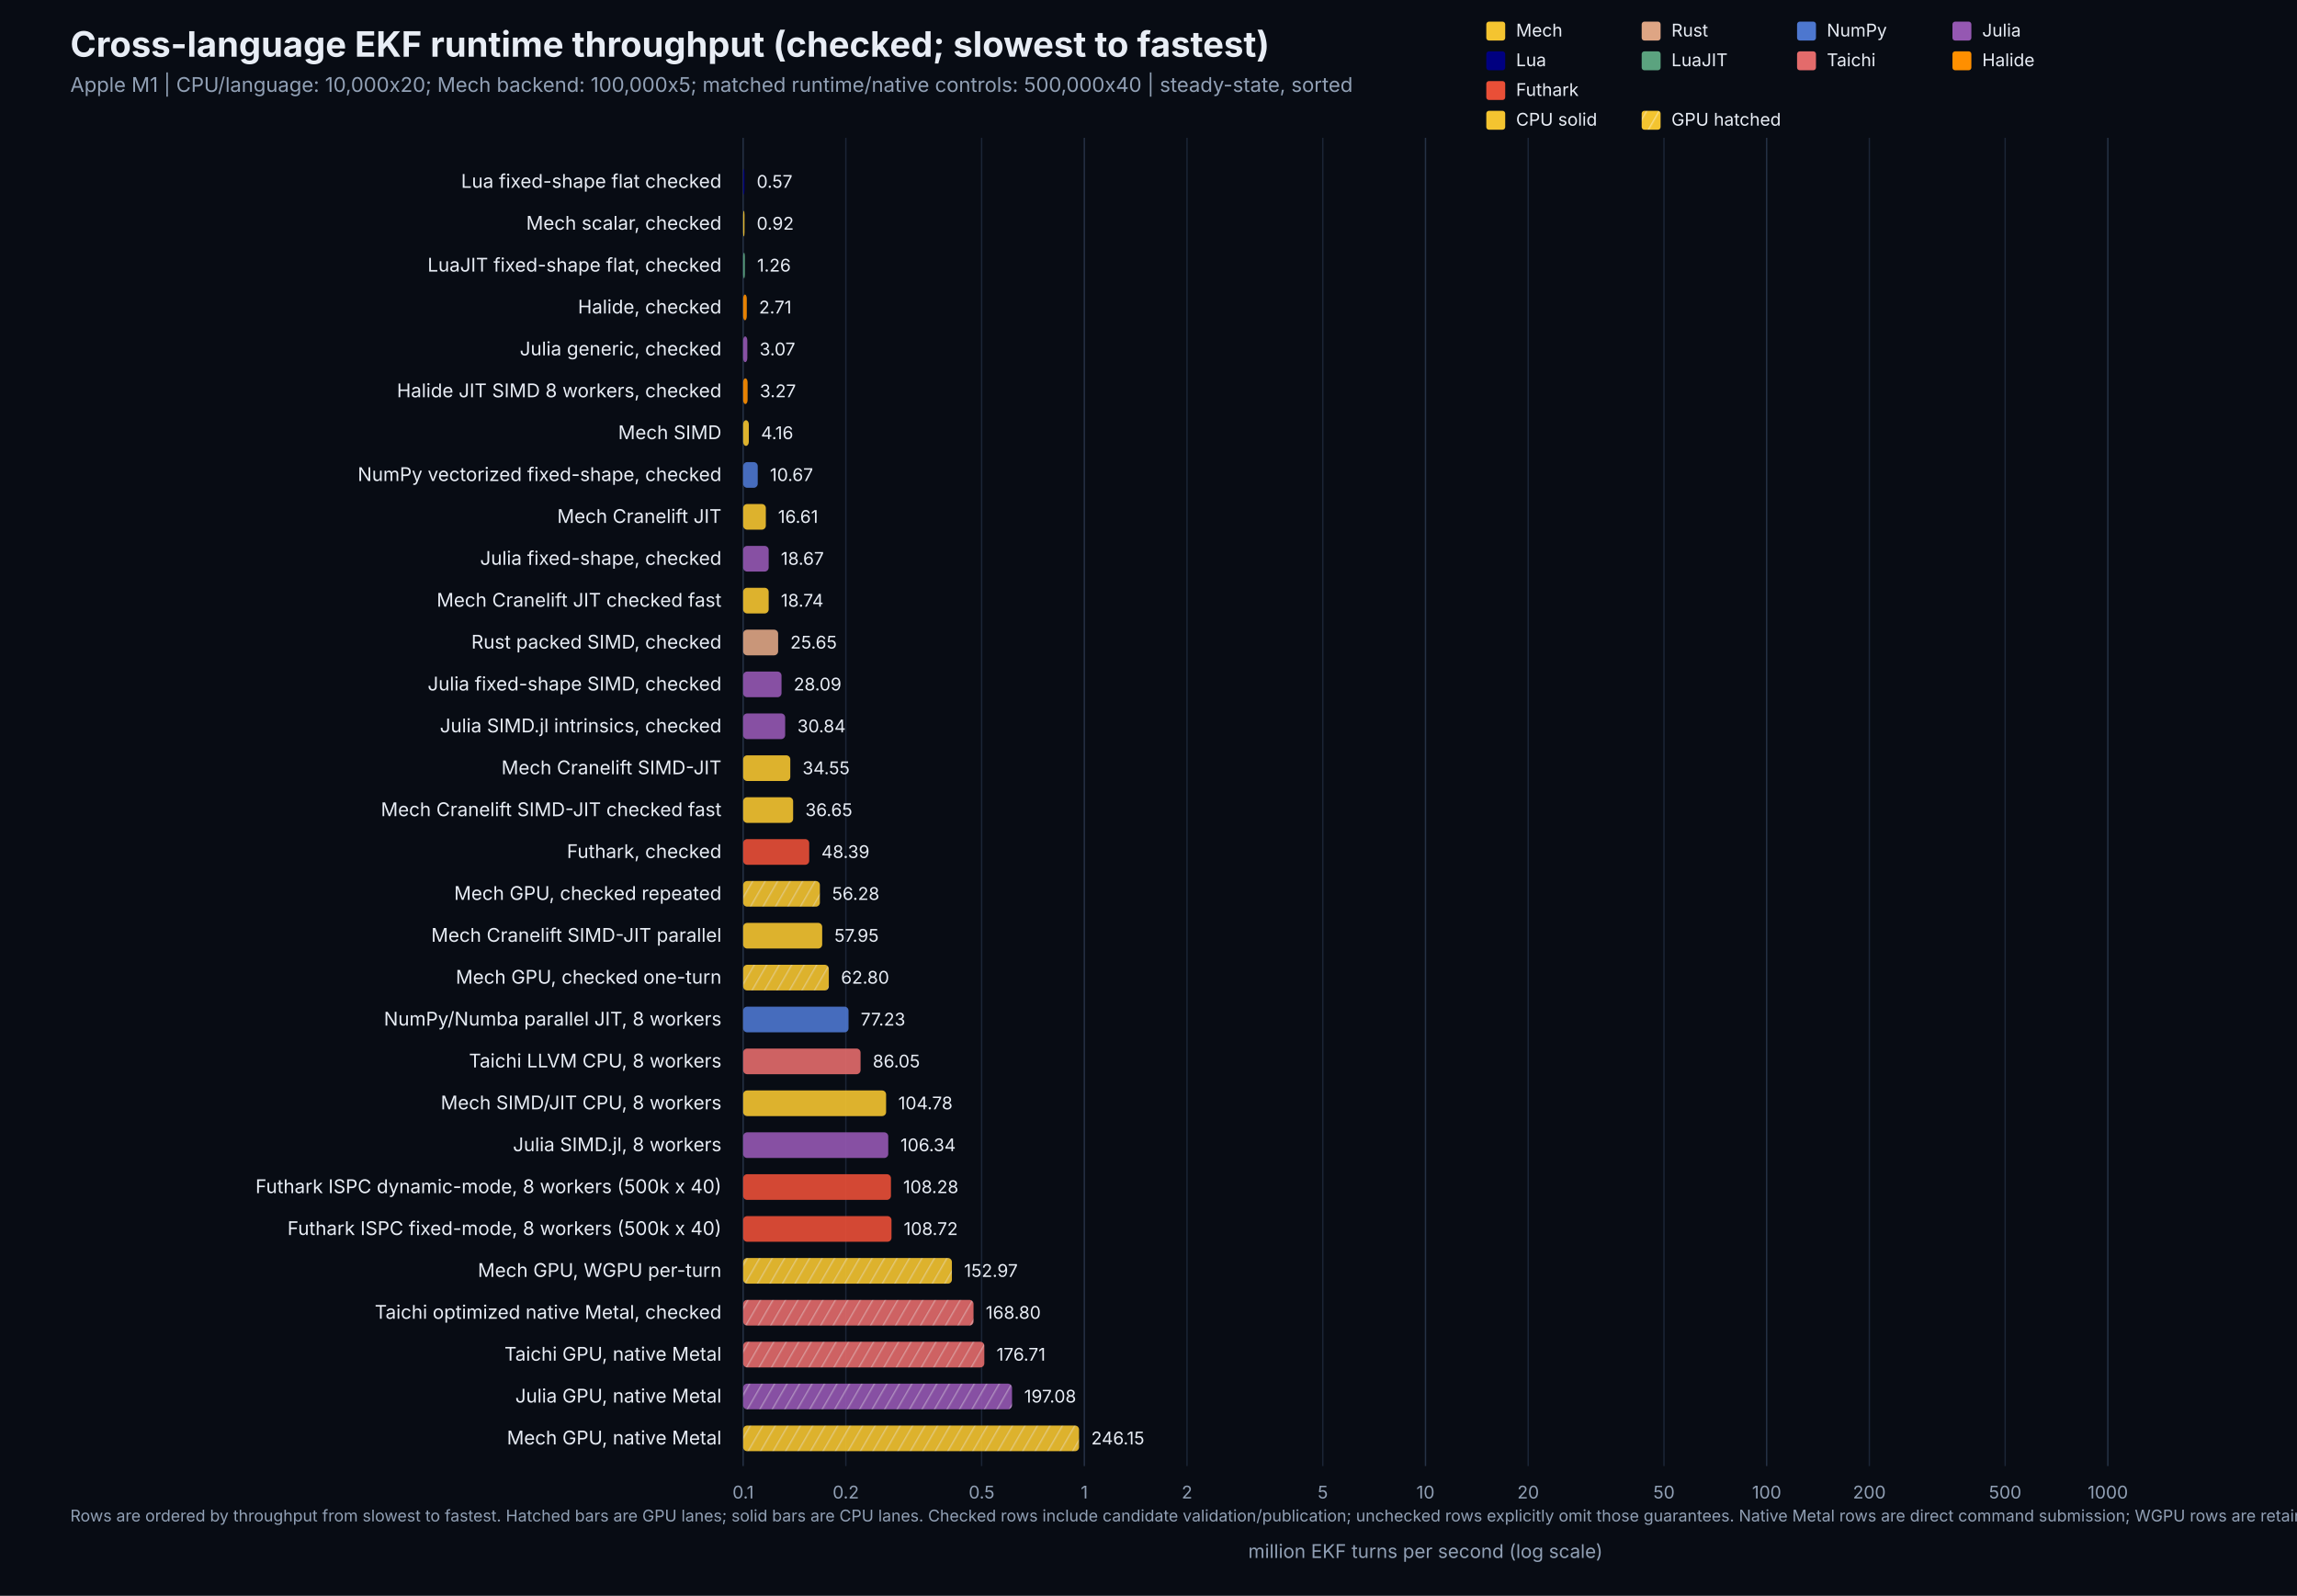
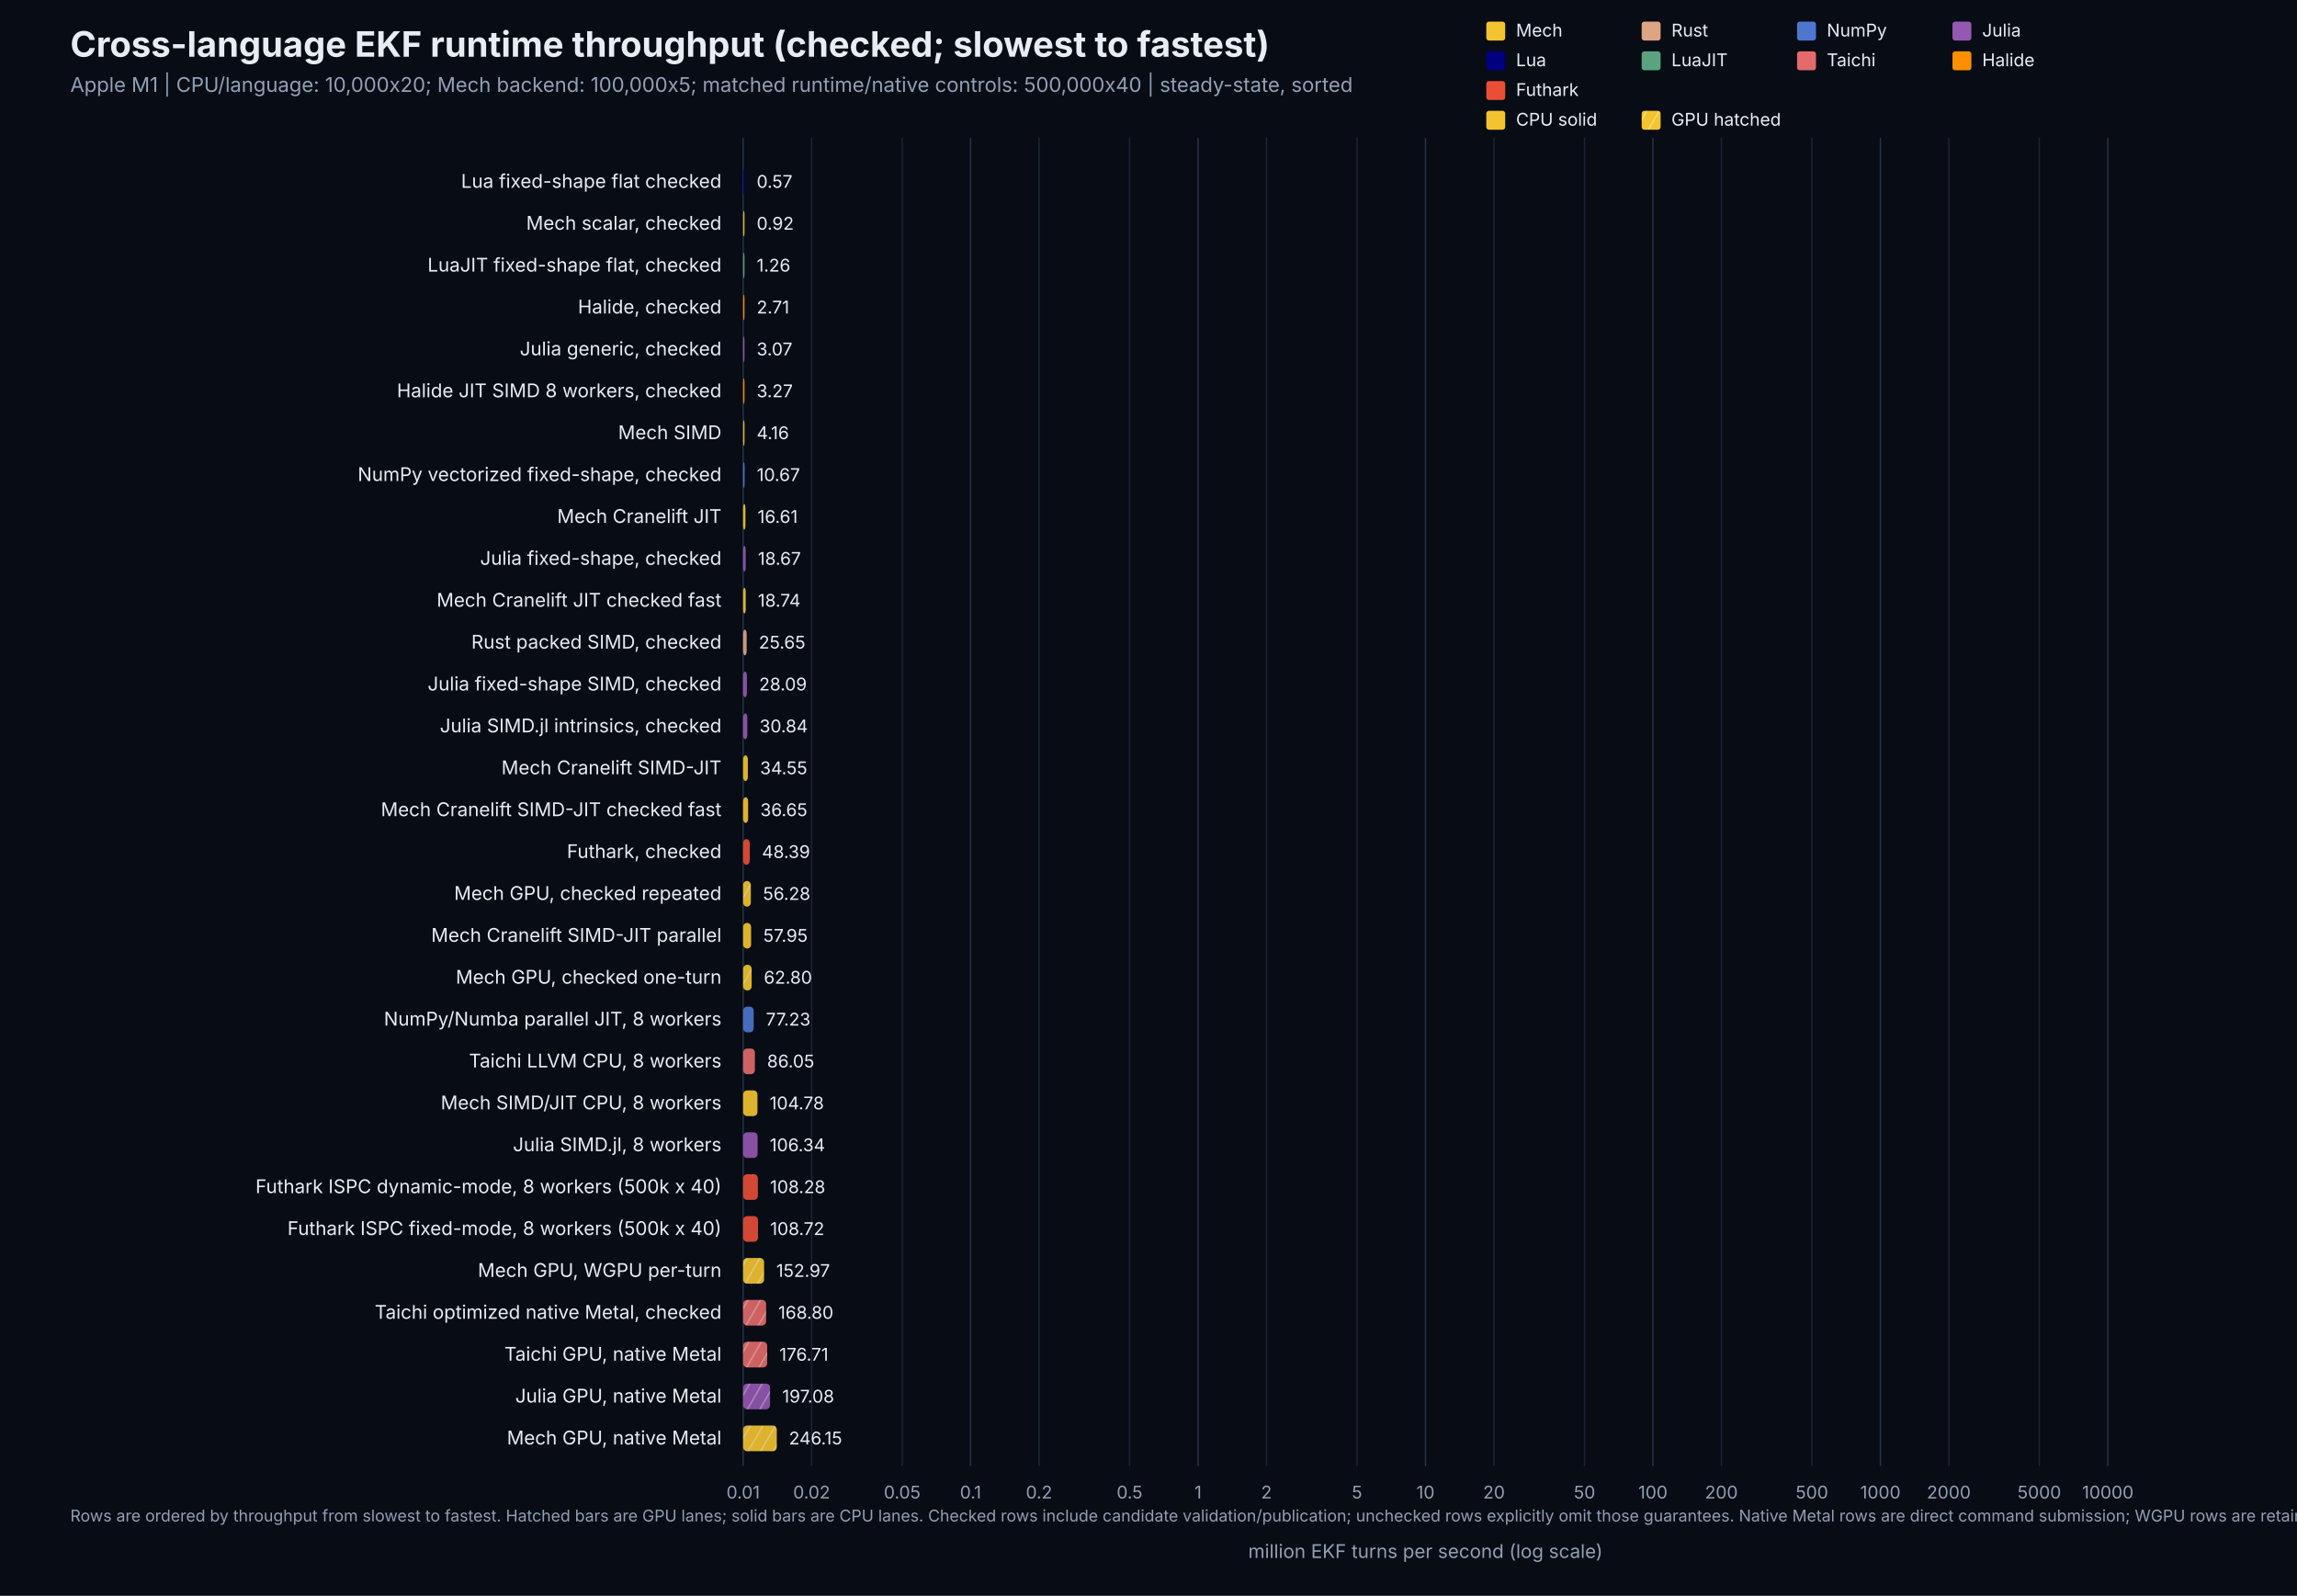
<svg xmlns="http://www.w3.org/2000/svg" width="1700" height="1181" viewBox="0 0 1700 1181">
  <rect width="100%" height="100%" fill="#080c14" />
  <defs>
    <pattern id="gpu-mech" width="8" height="8" patternUnits="userSpaceOnUse" patternTransform="rotate(30)">
      <rect width="8" height="8" fill="#f4c430" />
      <path d="M0 0V8" stroke="#ffffff" stroke-opacity="0.38" stroke-width="2" />
    </pattern>
    <pattern id="gpu-rust" width="8" height="8" patternUnits="userSpaceOnUse" patternTransform="rotate(30)">
      <rect width="8" height="8" fill="#dea584" />
      <path d="M0 0V8" stroke="#ffffff" stroke-opacity="0.38" stroke-width="2" />
    </pattern>
    <pattern id="gpu-numpy" width="8" height="8" patternUnits="userSpaceOnUse" patternTransform="rotate(30)">
      <rect width="8" height="8" fill="#4d77cf" />
      <path d="M0 0V8" stroke="#ffffff" stroke-opacity="0.38" stroke-width="2" />
    </pattern>
    <pattern id="gpu-julia" width="8" height="8" patternUnits="userSpaceOnUse" patternTransform="rotate(30)">
      <rect width="8" height="8" fill="#9558b2" />
      <path d="M0 0V8" stroke="#ffffff" stroke-opacity="0.38" stroke-width="2" />
    </pattern>
    <pattern id="gpu-lua" width="8" height="8" patternUnits="userSpaceOnUse" patternTransform="rotate(30)">
      <rect width="8" height="8" fill="#000080" />
      <path d="M0 0V8" stroke="#ffffff" stroke-opacity="0.38" stroke-width="2" />
    </pattern>
    <pattern id="gpu-luajit" width="8" height="8" patternUnits="userSpaceOnUse" patternTransform="rotate(30)">
      <rect width="8" height="8" fill="#5ba37f" />
      <path d="M0 0V8" stroke="#ffffff" stroke-opacity="0.38" stroke-width="2" />
    </pattern>
    <pattern id="gpu-taichi" width="8" height="8" patternUnits="userSpaceOnUse" patternTransform="rotate(30)">
      <rect width="8" height="8" fill="#e36b6b" />
      <path d="M0 0V8" stroke="#ffffff" stroke-opacity="0.38" stroke-width="2" />
    </pattern>
    <pattern id="gpu-halide" width="8" height="8" patternUnits="userSpaceOnUse" patternTransform="rotate(30)">
      <rect width="8" height="8" fill="#ff8f00" />
      <path d="M0 0V8" stroke="#ffffff" stroke-opacity="0.38" stroke-width="2" />
    </pattern>
    <pattern id="gpu-futhark" width="8" height="8" patternUnits="userSpaceOnUse" patternTransform="rotate(30)">
      <rect width="8" height="8" fill="#e94f37" />
      <path d="M0 0V8" stroke="#ffffff" stroke-opacity="0.38" stroke-width="2" />
    </pattern>
  </defs>
  <style>text{font-family:-apple-system,BlinkMacSystemFont,"Segoe UI",sans-serif;fill:#e8edf5} .muted{fill:#91a0b5} .grid{stroke:#263246;stroke-width:1} .minor-grid{stroke:#1b2536;stroke-width:1} .axis{fill:#91a0b5;font-size:13px} .label{font-size:14px} .value{font-size:13px;font-variant-numeric:tabular-nums}</style>
  <text x="52" y="42" font-size="26" font-weight="700">Cross-language EKF runtime throughput (checked; slowest to fastest)</text>
  <text x="52" y="68" class="muted" font-size="15">Apple M1 | CPU/language: 10,000x20; Mech backend: 100,000x5; matched runtime/native controls: 500,000x40 | steady-state, sorted</text>
  <line x1="550.0" y1="102" x2="550.0" y2="1085" class="grid" />
-   <text x="550.0" y="1109" text-anchor="middle" class="axis">0.1</text>
-   <line x1="626.0" y1="102" x2="626.0" y2="1085" class="minor-grid" />
-   <text x="626.0" y="1109" text-anchor="middle" class="axis">0.2</text>
-   <line x1="726.5" y1="102" x2="726.5" y2="1085" class="minor-grid" />
-   <text x="726.5" y="1109" text-anchor="middle" class="axis">0.5</text>
-   <line x1="802.5" y1="102" x2="802.5" y2="1085" class="grid" />
-   <text x="802.5" y="1109" text-anchor="middle" class="axis">1</text>
-   <line x1="878.5" y1="102" x2="878.5" y2="1085" class="minor-grid" />
-   <text x="878.5" y="1109" text-anchor="middle" class="axis">2</text>
-   <line x1="979.0" y1="102" x2="979.0" y2="1085" class="minor-grid" />
-   <text x="979.0" y="1109" text-anchor="middle" class="axis">5</text>
+   <text x="550.0" y="1109" text-anchor="middle" class="axis">0.01</text>
+   <line x1="600.7" y1="102" x2="600.7" y2="1085" class="minor-grid" />
+   <text x="600.7" y="1109" text-anchor="middle" class="axis">0.02</text>
+   <line x1="667.7" y1="102" x2="667.7" y2="1085" class="minor-grid" />
+   <text x="667.7" y="1109" text-anchor="middle" class="axis">0.05</text>
+   <line x1="718.3" y1="102" x2="718.3" y2="1085" class="grid" />
+   <text x="718.3" y="1109" text-anchor="middle" class="axis">0.1</text>
+   <line x1="769.0" y1="102" x2="769.0" y2="1085" class="minor-grid" />
+   <text x="769.0" y="1109" text-anchor="middle" class="axis">0.2</text>
+   <line x1="836.0" y1="102" x2="836.0" y2="1085" class="minor-grid" />
+   <text x="836.0" y="1109" text-anchor="middle" class="axis">0.5</text>
+   <line x1="886.7" y1="102" x2="886.7" y2="1085" class="grid" />
+   <text x="886.7" y="1109" text-anchor="middle" class="axis">1</text>
+   <line x1="937.3" y1="102" x2="937.3" y2="1085" class="minor-grid" />
+   <text x="937.3" y="1109" text-anchor="middle" class="axis">2</text>
+   <line x1="1004.3" y1="102" x2="1004.3" y2="1085" class="minor-grid" />
+   <text x="1004.3" y="1109" text-anchor="middle" class="axis">5</text>
  <line x1="1055.0" y1="102" x2="1055.0" y2="1085" class="grid" />
  <text x="1055.0" y="1109" text-anchor="middle" class="axis">10</text>
-   <line x1="1131.0" y1="102" x2="1131.0" y2="1085" class="minor-grid" />
-   <text x="1131.0" y="1109" text-anchor="middle" class="axis">20</text>
-   <line x1="1231.5" y1="102" x2="1231.5" y2="1085" class="minor-grid" />
-   <text x="1231.5" y="1109" text-anchor="middle" class="axis">50</text>
-   <line x1="1307.5" y1="102" x2="1307.5" y2="1085" class="grid" />
-   <text x="1307.5" y="1109" text-anchor="middle" class="axis">100</text>
-   <line x1="1383.5" y1="102" x2="1383.5" y2="1085" class="minor-grid" />
-   <text x="1383.5" y="1109" text-anchor="middle" class="axis">200</text>
-   <line x1="1484.0" y1="102" x2="1484.0" y2="1085" class="minor-grid" />
-   <text x="1484.0" y="1109" text-anchor="middle" class="axis">500</text>
+   <line x1="1105.7" y1="102" x2="1105.7" y2="1085" class="minor-grid" />
+   <text x="1105.7" y="1109" text-anchor="middle" class="axis">20</text>
+   <line x1="1172.7" y1="102" x2="1172.7" y2="1085" class="minor-grid" />
+   <text x="1172.7" y="1109" text-anchor="middle" class="axis">50</text>
+   <line x1="1223.3" y1="102" x2="1223.3" y2="1085" class="grid" />
+   <text x="1223.3" y="1109" text-anchor="middle" class="axis">100</text>
+   <line x1="1274.0" y1="102" x2="1274.0" y2="1085" class="minor-grid" />
+   <text x="1274.0" y="1109" text-anchor="middle" class="axis">200</text>
+   <line x1="1341.0" y1="102" x2="1341.0" y2="1085" class="minor-grid" />
+   <text x="1341.0" y="1109" text-anchor="middle" class="axis">500</text>
+   <line x1="1391.7" y1="102" x2="1391.7" y2="1085" class="grid" />
+   <text x="1391.7" y="1109" text-anchor="middle" class="axis">1000</text>
+   <line x1="1442.3" y1="102" x2="1442.3" y2="1085" class="minor-grid" />
+   <text x="1442.3" y="1109" text-anchor="middle" class="axis">2000</text>
+   <line x1="1509.3" y1="102" x2="1509.3" y2="1085" class="minor-grid" />
+   <text x="1509.3" y="1109" text-anchor="middle" class="axis">5000</text>
  <line x1="1560.0" y1="102" x2="1560.0" y2="1085" class="grid" />
-   <text x="1560.0" y="1109" text-anchor="middle" class="axis">1000</text>
+   <text x="1560.0" y="1109" text-anchor="middle" class="axis">10000</text>
  <text x="1055.0" y="1153" text-anchor="middle" class="muted" font-size="14">million EKF turns per second (log scale)</text>
  <rect x="1100" y="16" width="14" height="14" rx="2" fill="#f4c430" />
  <text x="1122" y="27" font-size="13">Mech</text>
  <rect x="1215" y="16" width="14" height="14" rx="2" fill="#dea584" />
  <text x="1237" y="27" font-size="13">Rust</text>
  <rect x="1330" y="16" width="14" height="14" rx="2" fill="#4d77cf" />
  <text x="1352" y="27" font-size="13">NumPy</text>
  <rect x="1445" y="16" width="14" height="14" rx="2" fill="#9558b2" />
  <text x="1467" y="27" font-size="13">Julia</text>
  <rect x="1100" y="38" width="14" height="14" rx="2" fill="#000080" />
  <text x="1122" y="49" font-size="13">Lua</text>
  <rect x="1215" y="38" width="14" height="14" rx="2" fill="#5ba37f" />
  <text x="1237" y="49" font-size="13">LuaJIT</text>
  <rect x="1330" y="38" width="14" height="14" rx="2" fill="#e36b6b" />
  <text x="1352" y="49" font-size="13">Taichi</text>
  <rect x="1445" y="38" width="14" height="14" rx="2" fill="#ff8f00" />
  <text x="1467" y="49" font-size="13">Halide</text>
  <rect x="1100" y="60" width="14" height="14" rx="2" fill="#e94f37" />
  <text x="1122" y="71" font-size="13">Futhark</text>
  <rect x="1100" y="82" width="14" height="14" rx="2" fill="#f4c430" />
  <text x="1122" y="93" font-size="13">CPU solid</text>
  <rect x="1215" y="82" width="14" height="14" rx="2" fill="url(#gpu-mech)" />
  <text x="1237" y="93" font-size="13">GPU hatched</text>
  <text x="534" y="139" text-anchor="end" class="label">Lua fixed-shape flat checked</text>
  <rect x="550" y="125" width="1.0" height="19" rx="3" fill="#000080" opacity="0.9" />
  <text x="560.0" y="139" class="value">0.57</text>
  <text x="534" y="170" text-anchor="end" class="label">Mech scalar, checked</text>
  <rect x="550" y="156" width="1.0" height="19" rx="3" fill="#f4c430" opacity="0.9" />
  <text x="560.0" y="170" class="value">0.92</text>
  <text x="534" y="201" text-anchor="end" class="label">LuaJIT fixed-shape flat, checked</text>
-   <rect x="550" y="187" width="1.3" height="19" rx="3" fill="#5ba37f" opacity="0.9" />
-   <text x="560.3" y="201" class="value">1.26</text>
+   <rect x="550" y="187" width="1.0" height="19" rx="3" fill="#5ba37f" opacity="0.9" />
+   <text x="560.0" y="201" class="value">1.26</text>
  <text x="534" y="232" text-anchor="end" class="label">Halide, checked</text>
-   <rect x="550" y="218" width="2.7" height="19" rx="3" fill="#ff8f00" opacity="0.9" />
-   <text x="561.7" y="232" class="value">2.71</text>
+   <rect x="550" y="218" width="1.0" height="19" rx="3" fill="#ff8f00" opacity="0.9" />
+   <text x="560.0" y="232" class="value">2.71</text>
  <text x="534" y="263" text-anchor="end" class="label">Julia generic, checked</text>
-   <rect x="550" y="249" width="3.1" height="19" rx="3" fill="#9558b2" opacity="0.9" />
-   <text x="562.1" y="263" class="value">3.07</text>
+   <rect x="550" y="249" width="1.0" height="19" rx="3" fill="#9558b2" opacity="0.9" />
+   <text x="560.0" y="263" class="value">3.07</text>
  <text x="534" y="294" text-anchor="end" class="label">Halide JIT SIMD 8 workers, checked</text>
-   <rect x="550" y="280" width="3.3" height="19" rx="3" fill="#ff8f00" opacity="0.9" />
-   <text x="562.3" y="294" class="value">3.27</text>
+   <rect x="550" y="280" width="1.0" height="19" rx="3" fill="#ff8f00" opacity="0.9" />
+   <text x="560.0" y="294" class="value">3.27</text>
  <text x="534" y="325" text-anchor="end" class="label">Mech SIMD</text>
-   <rect x="550" y="311" width="4.2" height="19" rx="3" fill="#f4c430" opacity="0.9" />
-   <text x="563.2" y="325" class="value">4.16</text>
+   <rect x="550" y="311" width="1.0" height="19" rx="3" fill="#f4c430" opacity="0.9" />
+   <text x="560.0" y="325" class="value">4.16</text>
  <text x="534" y="356" text-anchor="end" class="label">NumPy vectorized fixed-shape, checked</text>
-   <rect x="550" y="342" width="10.8" height="19" rx="3" fill="#4d77cf" opacity="0.9" />
-   <text x="569.8" y="356" class="value">10.67</text>
+   <rect x="550" y="342" width="1.1" height="19" rx="3" fill="#4d77cf" opacity="0.9" />
+   <text x="560.1" y="356" class="value">10.67</text>
  <text x="534" y="387" text-anchor="end" class="label">Mech Cranelift JIT</text>
-   <rect x="550" y="373" width="16.8" height="19" rx="3" fill="#f4c430" opacity="0.9" />
-   <text x="575.8" y="387" class="value">16.61</text>
+   <rect x="550" y="373" width="1.7" height="19" rx="3" fill="#f4c430" opacity="0.9" />
+   <text x="560.7" y="387" class="value">16.61</text>
  <text x="534" y="418" text-anchor="end" class="label">Julia fixed-shape, checked</text>
-   <rect x="550" y="404" width="18.9" height="19" rx="3" fill="#9558b2" opacity="0.9" />
-   <text x="577.9" y="418" class="value">18.67</text>
+   <rect x="550" y="404" width="1.9" height="19" rx="3" fill="#9558b2" opacity="0.9" />
+   <text x="560.9" y="418" class="value">18.67</text>
  <text x="534" y="449" text-anchor="end" class="label">Mech Cranelift JIT checked fast</text>
-   <rect x="550" y="435" width="18.9" height="19" rx="3" fill="#f4c430" opacity="0.9" />
-   <text x="577.9" y="449" class="value">18.74</text>
+   <rect x="550" y="435" width="1.9" height="19" rx="3" fill="#f4c430" opacity="0.9" />
+   <text x="560.9" y="449" class="value">18.74</text>
  <text x="534" y="480" text-anchor="end" class="label">Rust packed SIMD, checked</text>
-   <rect x="550" y="466" width="25.9" height="19" rx="3" fill="#dea584" opacity="0.9" />
-   <text x="584.9" y="480" class="value">25.65</text>
+   <rect x="550" y="466" width="2.6" height="19" rx="3" fill="#dea584" opacity="0.9" />
+   <text x="561.6" y="480" class="value">25.65</text>
  <text x="534" y="511" text-anchor="end" class="label">Julia fixed-shape SIMD, checked</text>
-   <rect x="550" y="497" width="28.4" height="19" rx="3" fill="#9558b2" opacity="0.9" />
-   <text x="587.4" y="511" class="value">28.09</text>
+   <rect x="550" y="497" width="2.8" height="19" rx="3" fill="#9558b2" opacity="0.9" />
+   <text x="561.8" y="511" class="value">28.09</text>
  <text x="534" y="542" text-anchor="end" class="label">Julia SIMD.jl intrinsics, checked</text>
-   <rect x="550" y="528" width="31.1" height="19" rx="3" fill="#9558b2" opacity="0.9" />
-   <text x="590.1" y="542" class="value">30.84</text>
+   <rect x="550" y="528" width="3.1" height="19" rx="3" fill="#9558b2" opacity="0.9" />
+   <text x="562.1" y="542" class="value">30.84</text>
  <text x="534" y="573" text-anchor="end" class="label">Mech Cranelift SIMD-JIT</text>
-   <rect x="550" y="559" width="34.9" height="19" rx="3" fill="#f4c430" opacity="0.9" />
-   <text x="593.9" y="573" class="value">34.55</text>
+   <rect x="550" y="559" width="3.5" height="19" rx="3" fill="#f4c430" opacity="0.9" />
+   <text x="562.5" y="573" class="value">34.55</text>
  <text x="534" y="604" text-anchor="end" class="label">Mech Cranelift SIMD-JIT checked fast</text>
-   <rect x="550" y="590" width="37.0" height="19" rx="3" fill="#f4c430" opacity="0.9" />
-   <text x="596.0" y="604" class="value">36.65</text>
+   <rect x="550" y="590" width="3.7" height="19" rx="3" fill="#f4c430" opacity="0.9" />
+   <text x="562.7" y="604" class="value">36.65</text>
  <text x="534" y="635" text-anchor="end" class="label">Futhark, checked</text>
-   <rect x="550" y="621" width="48.9" height="19" rx="3" fill="#e94f37" opacity="0.9" />
-   <text x="607.9" y="635" class="value">48.39</text>
+   <rect x="550" y="621" width="4.9" height="19" rx="3" fill="#e94f37" opacity="0.9" />
+   <text x="563.9" y="635" class="value">48.39</text>
  <text x="534" y="666" text-anchor="end" class="label">Mech GPU, checked repeated</text>
-   <rect x="550" y="652" width="56.8" height="19" rx="3" fill="url(#gpu-mech)" opacity="0.9" />
-   <text x="615.8" y="666" class="value">56.28</text>
+   <rect x="550" y="652" width="5.7" height="19" rx="3" fill="url(#gpu-mech)" opacity="0.9" />
+   <text x="564.7" y="666" class="value">56.28</text>
  <text x="534" y="697" text-anchor="end" class="label">Mech Cranelift SIMD-JIT parallel</text>
-   <rect x="550" y="683" width="58.5" height="19" rx="3" fill="#f4c430" opacity="0.9" />
-   <text x="617.5" y="697" class="value">57.95</text>
+   <rect x="550" y="683" width="5.9" height="19" rx="3" fill="#f4c430" opacity="0.9" />
+   <text x="564.9" y="697" class="value">57.95</text>
  <text x="534" y="728" text-anchor="end" class="label">Mech GPU, checked one-turn</text>
-   <rect x="550" y="714" width="63.4" height="19" rx="3" fill="url(#gpu-mech)" opacity="0.9" />
-   <text x="622.4" y="728" class="value">62.80</text>
+   <rect x="550" y="714" width="6.3" height="19" rx="3" fill="url(#gpu-mech)" opacity="0.9" />
+   <text x="565.3" y="728" class="value">62.80</text>
  <text x="534" y="759" text-anchor="end" class="label">NumPy/Numba parallel JIT, 8 workers</text>
-   <rect x="550" y="745" width="78.0" height="19" rx="3" fill="#4d77cf" opacity="0.9" />
-   <text x="637.0" y="759" class="value">77.23</text>
+   <rect x="550" y="745" width="7.8" height="19" rx="3" fill="#4d77cf" opacity="0.9" />
+   <text x="566.8" y="759" class="value">77.23</text>
  <text x="534" y="790" text-anchor="end" class="label">Taichi LLVM CPU, 8 workers</text>
-   <rect x="550" y="776" width="86.9" height="19" rx="3" fill="#e36b6b" opacity="0.9" />
-   <text x="645.9" y="790" class="value">86.05</text>
+   <rect x="550" y="776" width="8.7" height="19" rx="3" fill="#e36b6b" opacity="0.9" />
+   <text x="567.7" y="790" class="value">86.05</text>
  <text x="534" y="821" text-anchor="end" class="label">Mech SIMD/JIT CPU, 8 workers</text>
-   <rect x="550" y="807" width="105.8" height="19" rx="3" fill="#f4c430" opacity="0.9" />
-   <text x="664.8" y="821" class="value">104.78</text>
+   <rect x="550" y="807" width="10.6" height="19" rx="3" fill="#f4c430" opacity="0.9" />
+   <text x="569.6" y="821" class="value">104.78</text>
  <text x="534" y="852" text-anchor="end" class="label">Julia SIMD.jl, 8 workers</text>
-   <rect x="550" y="838" width="107.4" height="19" rx="3" fill="#9558b2" opacity="0.9" />
-   <text x="666.4" y="852" class="value">106.34</text>
+   <rect x="550" y="838" width="10.7" height="19" rx="3" fill="#9558b2" opacity="0.9" />
+   <text x="569.7" y="852" class="value">106.34</text>
  <text x="534" y="883" text-anchor="end" class="label">Futhark ISPC dynamic-mode, 8 workers (500k x 40)</text>
-   <rect x="550" y="869" width="109.4" height="19" rx="3" fill="#e94f37" opacity="0.9" />
-   <text x="668.4" y="883" class="value">108.28</text>
+   <rect x="550" y="869" width="10.9" height="19" rx="3" fill="#e94f37" opacity="0.9" />
+   <text x="569.9" y="883" class="value">108.28</text>
  <text x="534" y="914" text-anchor="end" class="label">Futhark ISPC fixed-mode, 8 workers (500k x 40)</text>
-   <rect x="550" y="900" width="109.8" height="19" rx="3" fill="#e94f37" opacity="0.9" />
-   <text x="668.8" y="914" class="value">108.72</text>
+   <rect x="550" y="900" width="11.0" height="19" rx="3" fill="#e94f37" opacity="0.9" />
+   <text x="570.0" y="914" class="value">108.72</text>
  <text x="534" y="945" text-anchor="end" class="label">Mech GPU, WGPU per-turn</text>
-   <rect x="550" y="931" width="154.5" height="19" rx="3" fill="url(#gpu-mech)" opacity="0.9" />
-   <text x="713.5" y="945" class="value">152.97</text>
+   <rect x="550" y="931" width="15.5" height="19" rx="3" fill="url(#gpu-mech)" opacity="0.9" />
+   <text x="574.5" y="945" class="value">152.97</text>
  <text x="534" y="976" text-anchor="end" class="label">Taichi optimized native Metal, checked</text>
-   <rect x="550" y="962" width="170.5" height="19" rx="3" fill="url(#gpu-taichi)" opacity="0.9" />
-   <text x="729.5" y="976" class="value">168.80</text>
+   <rect x="550" y="962" width="17.0" height="19" rx="3" fill="url(#gpu-taichi)" opacity="0.9" />
+   <text x="576.0" y="976" class="value">168.80</text>
  <text x="534" y="1007" text-anchor="end" class="label">Taichi GPU, native Metal</text>
-   <rect x="550" y="993" width="178.5" height="19" rx="3" fill="url(#gpu-taichi)" opacity="0.9" />
-   <text x="737.5" y="1007" class="value">176.71</text>
+   <rect x="550" y="993" width="17.8" height="19" rx="3" fill="url(#gpu-taichi)" opacity="0.9" />
+   <text x="576.8" y="1007" class="value">176.71</text>
  <text x="534" y="1038" text-anchor="end" class="label">Julia GPU, native Metal</text>
-   <rect x="550" y="1024" width="199.0" height="19" rx="3" fill="url(#gpu-julia)" opacity="0.9" />
-   <text x="758.0" y="1038" class="value">197.08</text>
+   <rect x="550" y="1024" width="19.9" height="19" rx="3" fill="url(#gpu-julia)" opacity="0.9" />
+   <text x="578.9" y="1038" class="value">197.08</text>
  <text x="534" y="1069" text-anchor="end" class="label">Mech GPU, native Metal</text>
-   <rect x="550" y="1055" width="248.6" height="19" rx="3" fill="url(#gpu-mech)" opacity="0.9" />
-   <text x="807.6" y="1069" class="value">246.15</text>
+   <rect x="550" y="1055" width="24.9" height="19" rx="3" fill="url(#gpu-mech)" opacity="0.9" />
+   <text x="583.9" y="1069" class="value">246.15</text>
  <text x="52" y="1126" class="muted" font-size="12">Rows are ordered by throughput from slowest to fastest. Hatched bars are GPU lanes; solid bars are CPU lanes. Checked rows include candidate validation/publication; unchecked rows explicitly omit those guarantees. Native Metal rows are direct command submission; WGPU rows are retained as a portable transport control. Compilation, allocation, warmup, and final readback are excluded from the timed region.</text>
</svg>
